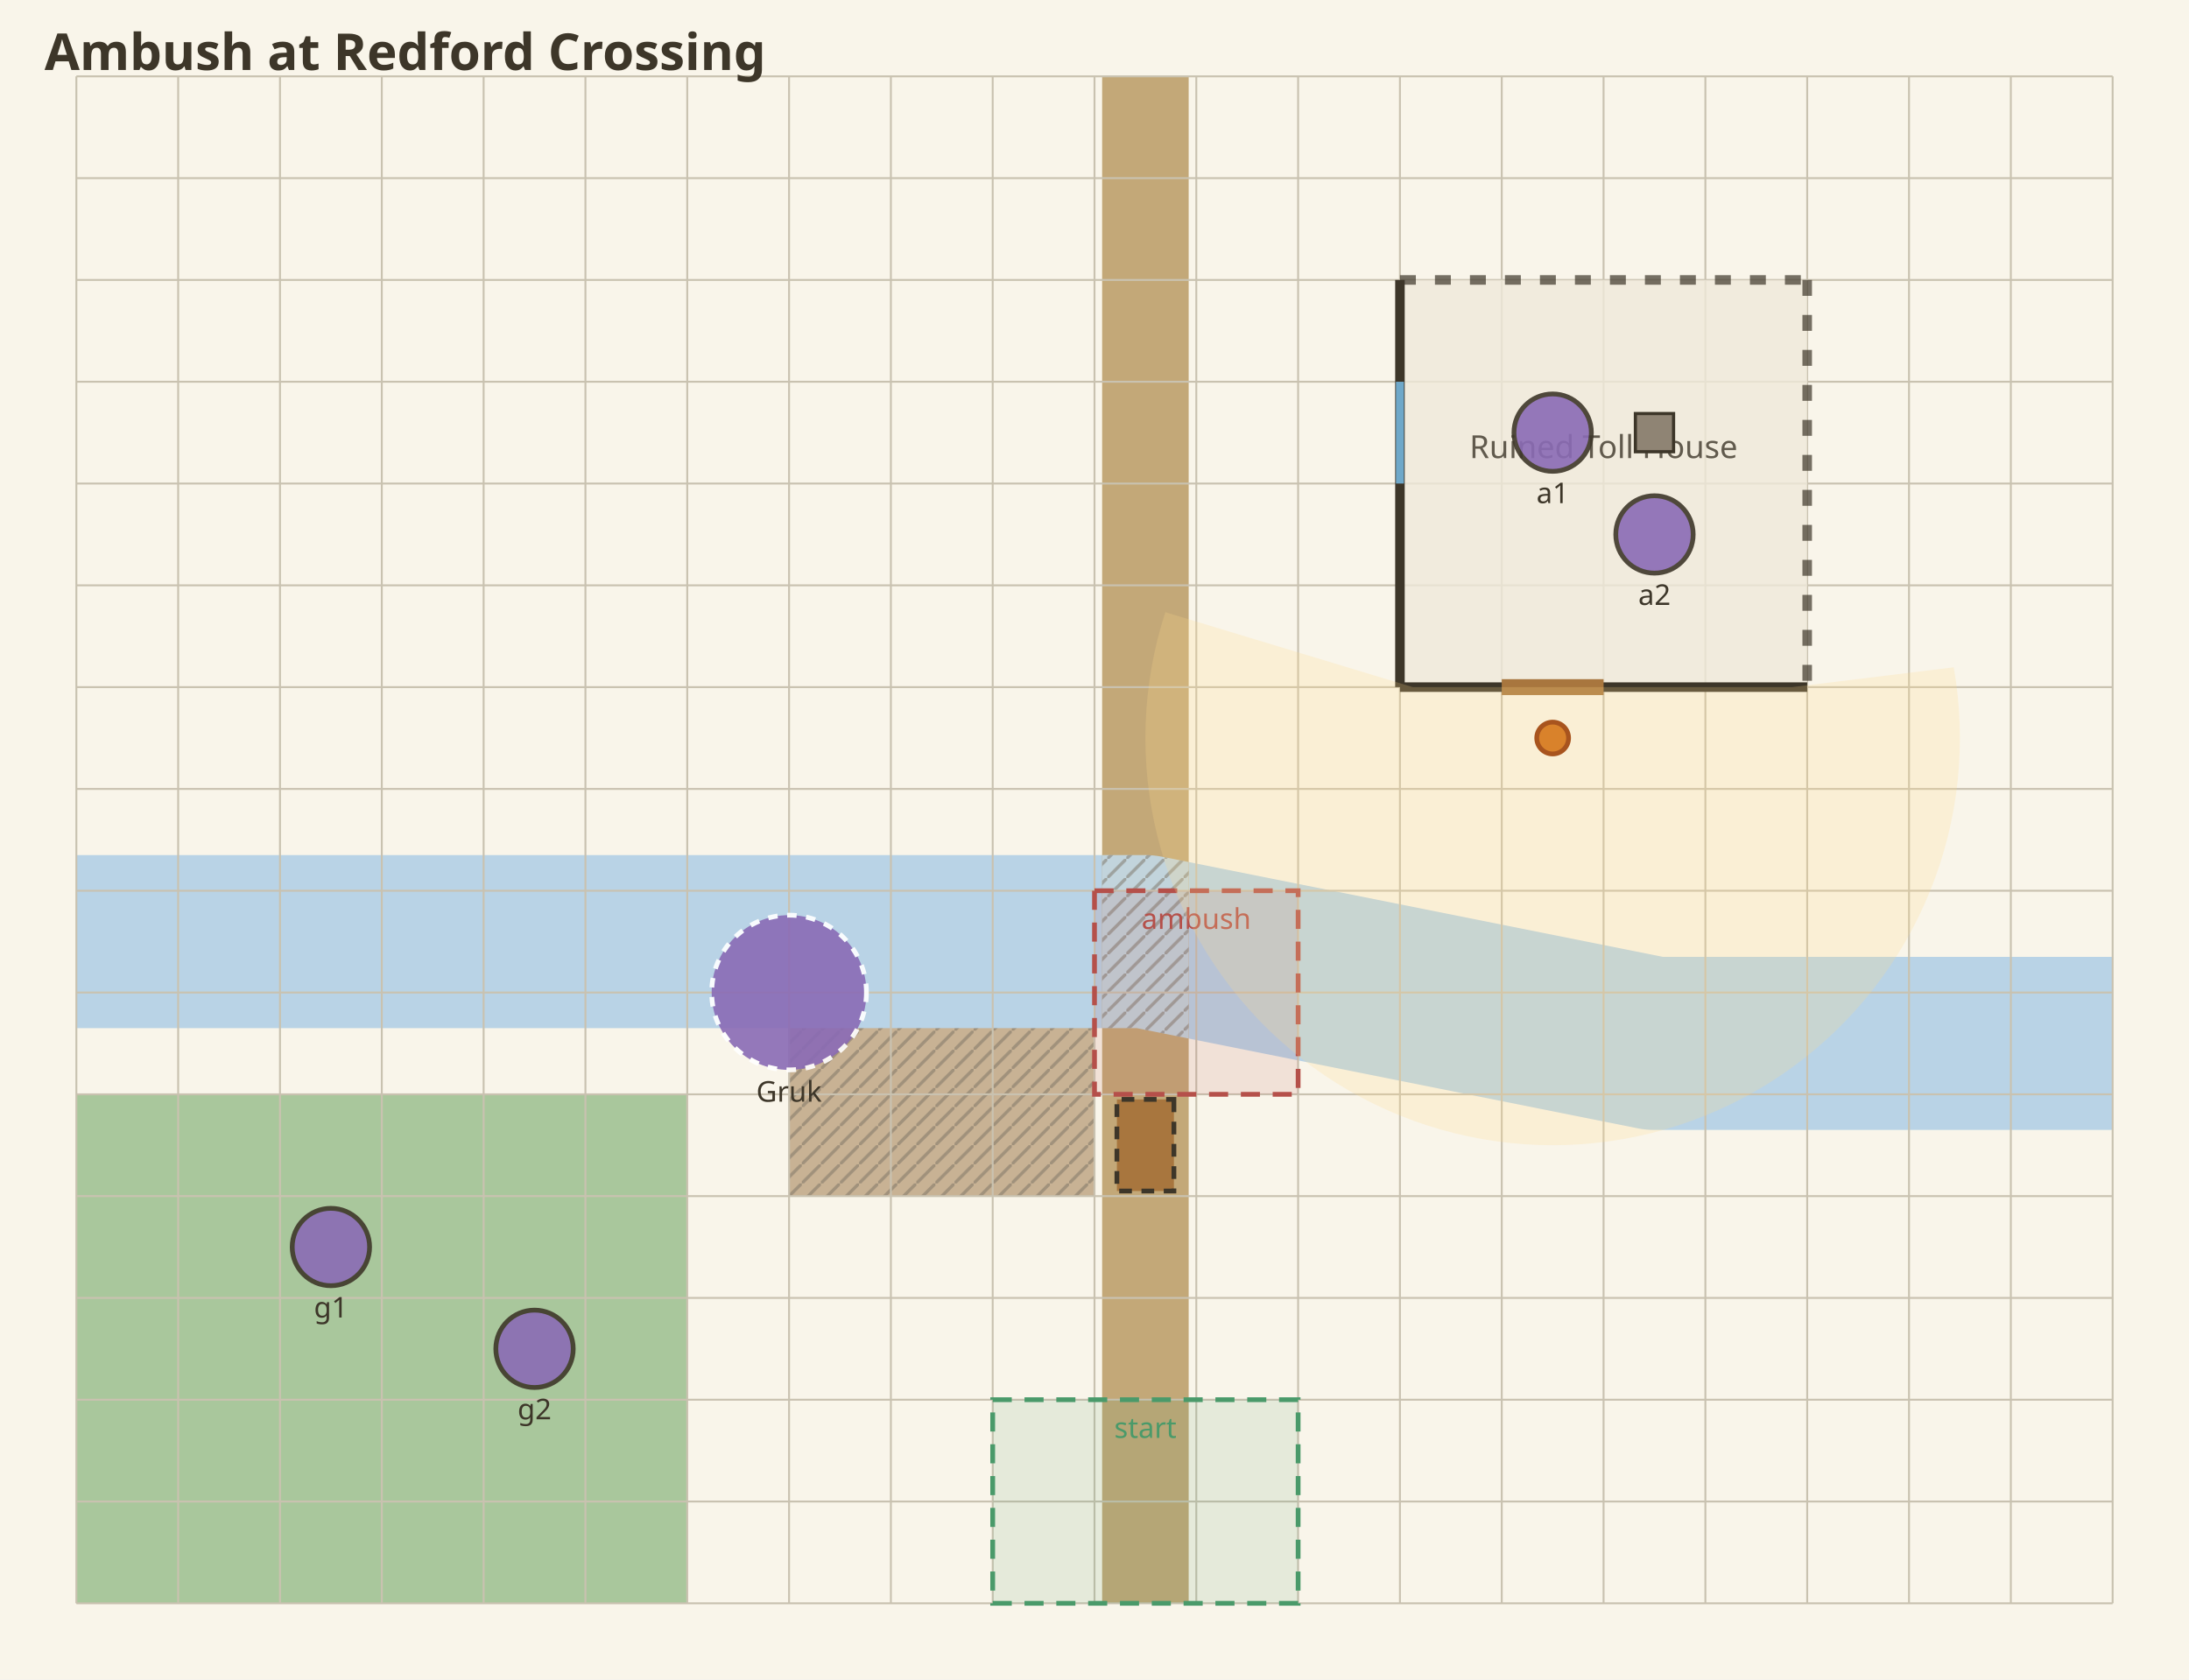
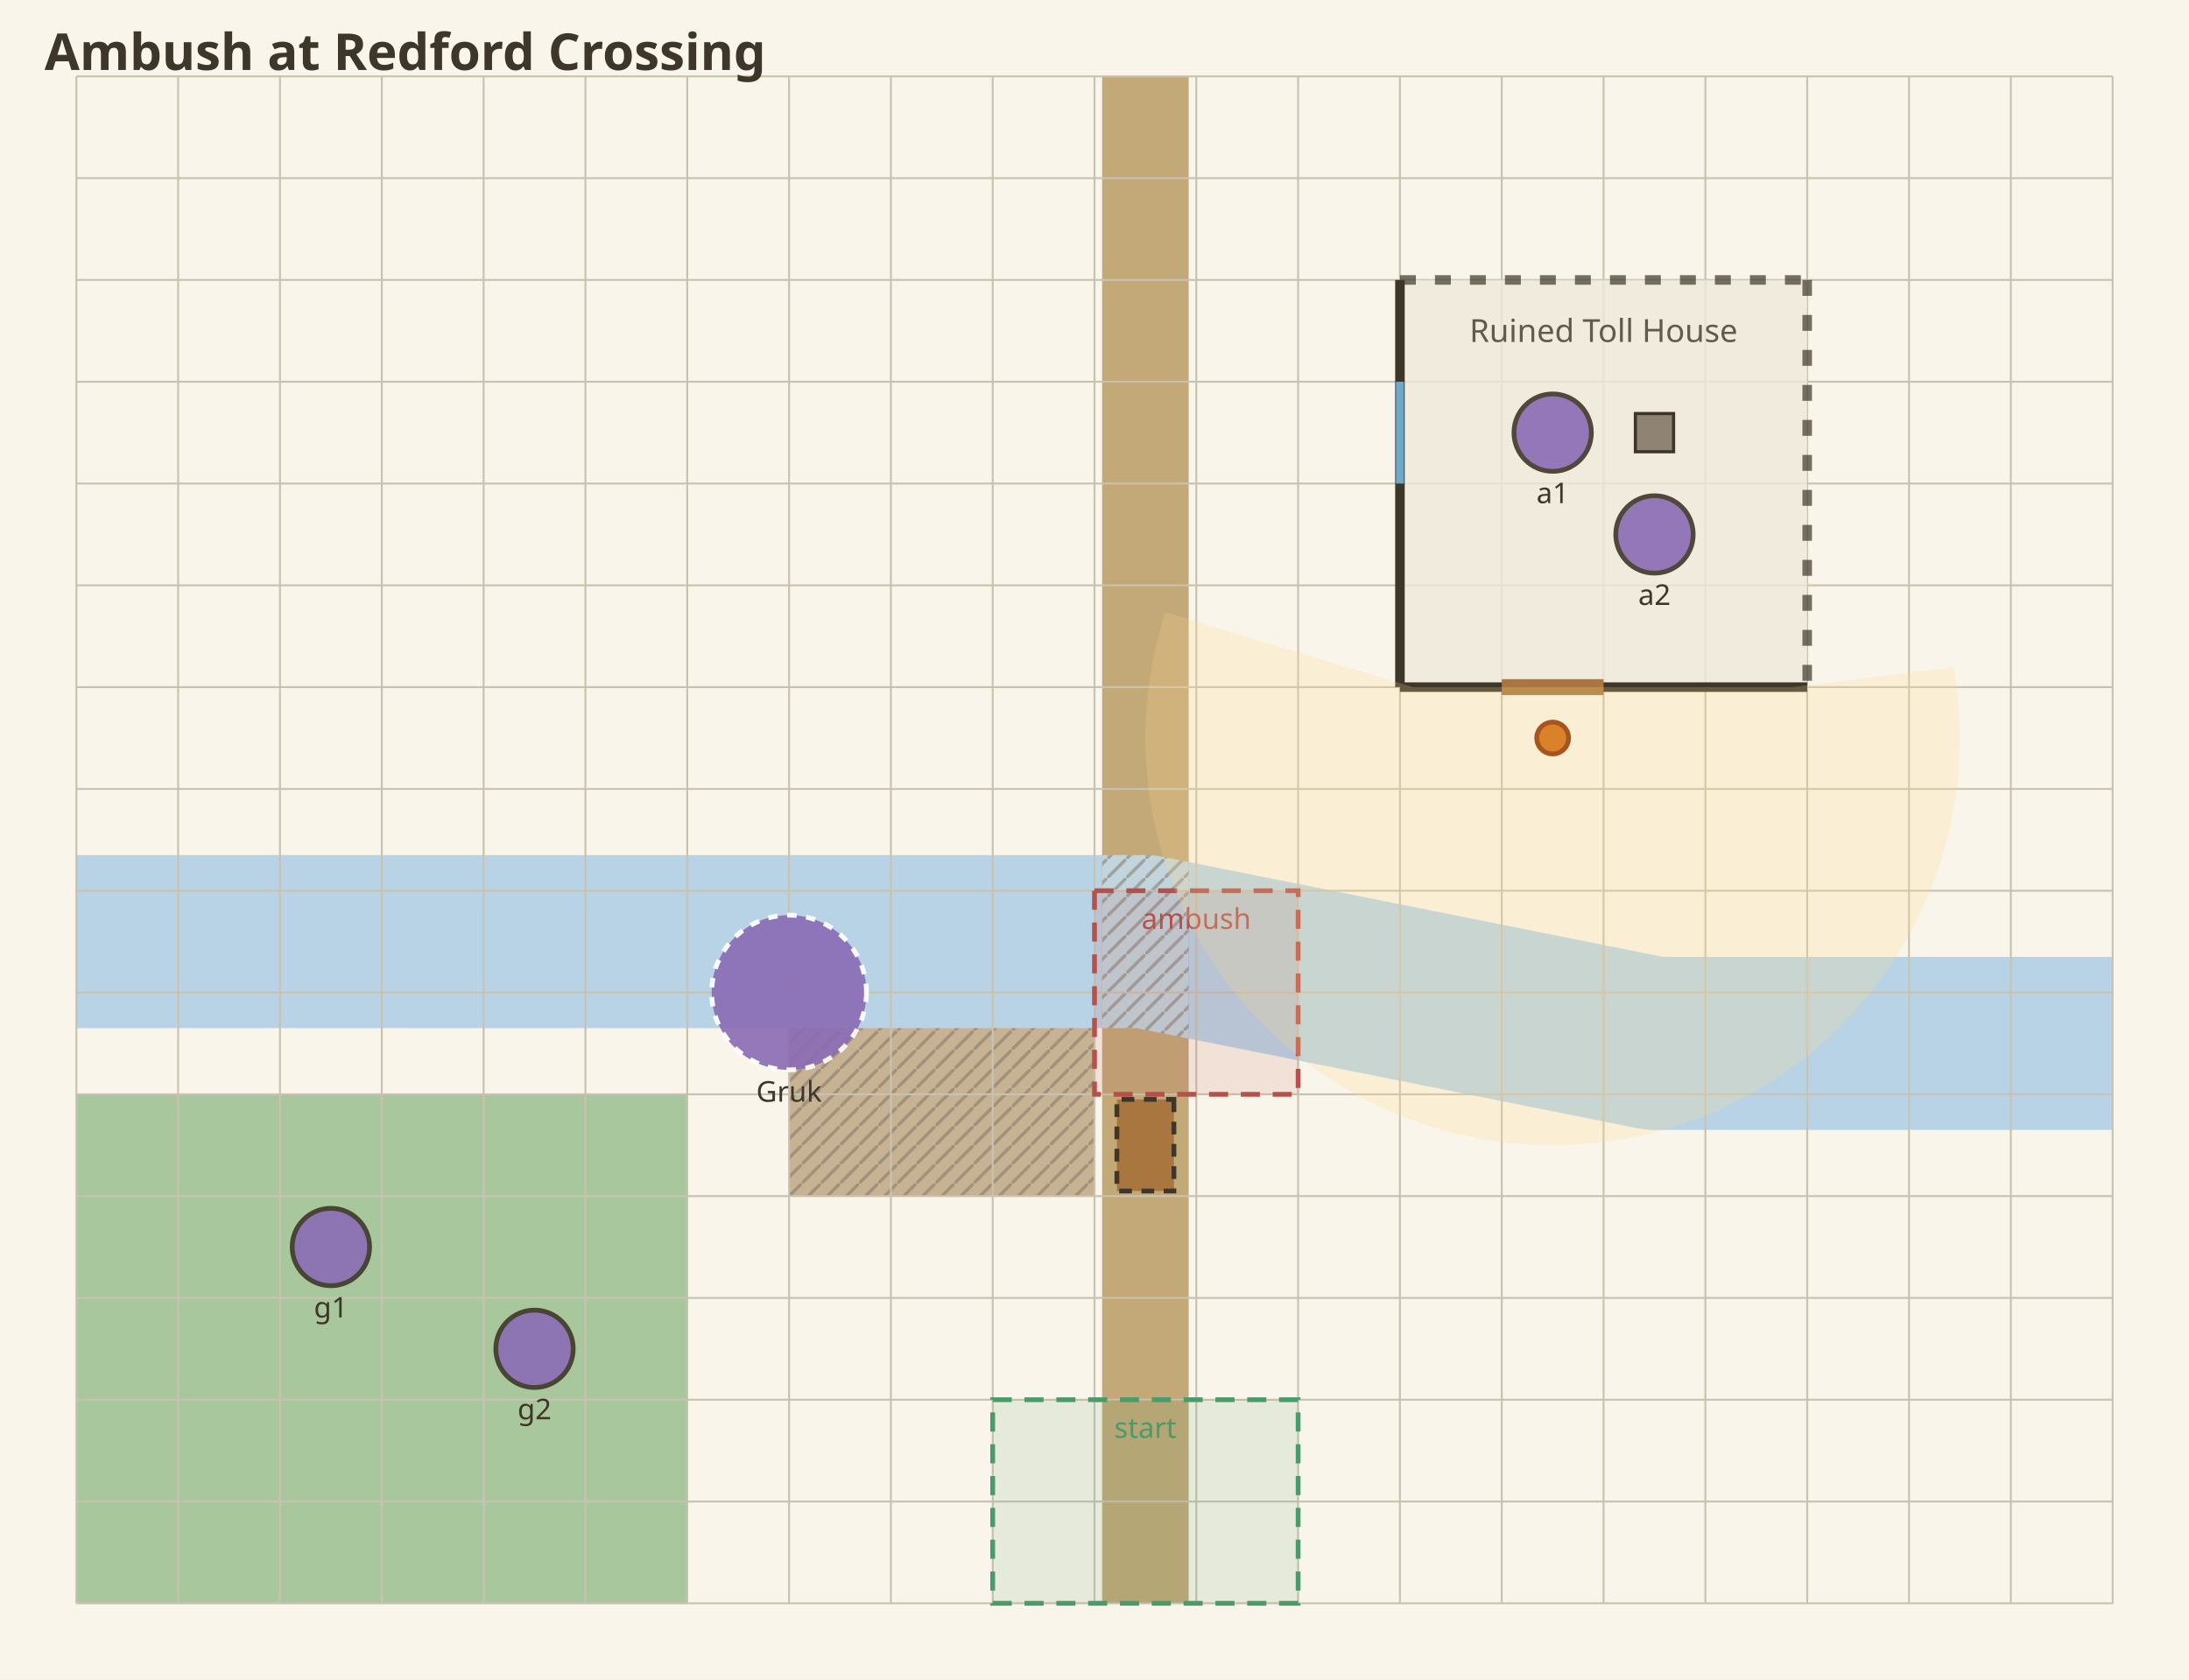
<svg xmlns="http://www.w3.org/2000/svg" viewBox="0 0 688 528" width="688" height="528" font-family="sans-serif">
  <rect x="0" y="0" width="688" height="528" fill="#f9f5ea" />
  <g transform="translate(0 0)">
    <defs>
      <pattern id="hatch" width="6" height="6" patternUnits="userSpaceOnUse">
        <path d="M0,6 L6,0" stroke="#7a7264" stroke-width="1" opacity="0.5" />
      </pattern>
    </defs>
    <g>
      <rect x="24" y="344" width="192" height="160" fill="#a9c79c" />
    </g>
    <g>
      <rect x="248" y="312" width="96" height="64" fill="#c8b294" />
      <rect x="248" y="312" width="96" height="64" fill="url(#hatch)" />
    </g>
    <g id="cd-ambush-at-redford-crossing-redford">
      <polyline points="24,296 200,296 360,296 520,328 664,328" fill="none" stroke="#b9d3e6" stroke-width="54.4" stroke-linecap="butt" stroke-linejoin="round" />
    </g>
    <g id="cd-ambush-at-redford-crossing-tollroad">
      <polyline points="360,24 360,504" fill="none" stroke="#c3a878" stroke-width="27.2" stroke-linecap="butt" stroke-linejoin="round" />
    </g>
    <g>
      <clipPath id="xing-13">
        <polygon points="346.4,24 346.4,504 373.6,504 373.6,24" />
      </clipPath>
      <polyline points="24,296 200,296 360,296 520,328 664,328" fill="none" stroke="#c2d4dc" stroke-width="54.4" stroke-linecap="butt" stroke-linejoin="round" clip-path="url(#xing-13)" />
      <polyline points="24,296 200,296 360,296 520,328 664,328" fill="none" stroke="url(#hatch)" stroke-width="54.4" stroke-linecap="butt" stroke-linejoin="round" clip-path="url(#xing-13)" />
    </g>
    <line x1="24" y1="24" x2="24" y2="504" stroke="#c9c2b0" stroke-width="0.6" />
    <line x1="56" y1="24" x2="56" y2="504" stroke="#c9c2b0" stroke-width="0.6" />
    <line x1="88" y1="24" x2="88" y2="504" stroke="#c9c2b0" stroke-width="0.6" />
    <line x1="120" y1="24" x2="120" y2="504" stroke="#c9c2b0" stroke-width="0.6" />
    <line x1="152" y1="24" x2="152" y2="504" stroke="#c9c2b0" stroke-width="0.6" />
    <line x1="184" y1="24" x2="184" y2="504" stroke="#c9c2b0" stroke-width="0.6" />
    <line x1="216" y1="24" x2="216" y2="504" stroke="#c9c2b0" stroke-width="0.6" />
    <line x1="248" y1="24" x2="248" y2="504" stroke="#c9c2b0" stroke-width="0.6" />
    <line x1="280" y1="24" x2="280" y2="504" stroke="#c9c2b0" stroke-width="0.6" />
    <line x1="312" y1="24" x2="312" y2="504" stroke="#c9c2b0" stroke-width="0.6" />
    <line x1="344" y1="24" x2="344" y2="504" stroke="#c9c2b0" stroke-width="0.6" />
    <line x1="376" y1="24" x2="376" y2="504" stroke="#c9c2b0" stroke-width="0.6" />
    <line x1="408" y1="24" x2="408" y2="504" stroke="#c9c2b0" stroke-width="0.6" />
    <line x1="440" y1="24" x2="440" y2="504" stroke="#c9c2b0" stroke-width="0.6" />
    <line x1="472" y1="24" x2="472" y2="504" stroke="#c9c2b0" stroke-width="0.6" />
    <line x1="504" y1="24" x2="504" y2="504" stroke="#c9c2b0" stroke-width="0.6" />
    <line x1="536" y1="24" x2="536" y2="504" stroke="#c9c2b0" stroke-width="0.6" />
    <line x1="568" y1="24" x2="568" y2="504" stroke="#c9c2b0" stroke-width="0.6" />
    <line x1="600" y1="24" x2="600" y2="504" stroke="#c9c2b0" stroke-width="0.6" />
    <line x1="632" y1="24" x2="632" y2="504" stroke="#c9c2b0" stroke-width="0.6" />
    <line x1="664" y1="24" x2="664" y2="504" stroke="#c9c2b0" stroke-width="0.6" />
    <line x1="24" y1="24" x2="664" y2="24" stroke="#c9c2b0" stroke-width="0.6" />
    <line x1="24" y1="56" x2="664" y2="56" stroke="#c9c2b0" stroke-width="0.6" />
    <line x1="24" y1="88" x2="664" y2="88" stroke="#c9c2b0" stroke-width="0.6" />
    <line x1="24" y1="120" x2="664" y2="120" stroke="#c9c2b0" stroke-width="0.6" />
    <line x1="24" y1="152" x2="664" y2="152" stroke="#c9c2b0" stroke-width="0.6" />
    <line x1="24" y1="184" x2="664" y2="184" stroke="#c9c2b0" stroke-width="0.6" />
    <line x1="24" y1="216" x2="664" y2="216" stroke="#c9c2b0" stroke-width="0.6" />
    <line x1="24" y1="248" x2="664" y2="248" stroke="#c9c2b0" stroke-width="0.6" />
    <line x1="24" y1="280" x2="664" y2="280" stroke="#c9c2b0" stroke-width="0.6" />
    <line x1="24" y1="312" x2="664" y2="312" stroke="#c9c2b0" stroke-width="0.6" />
    <line x1="24" y1="344" x2="664" y2="344" stroke="#c9c2b0" stroke-width="0.6" />
    <line x1="24" y1="376" x2="664" y2="376" stroke="#c9c2b0" stroke-width="0.6" />
    <line x1="24" y1="408" x2="664" y2="408" stroke="#c9c2b0" stroke-width="0.6" />
    <line x1="24" y1="440" x2="664" y2="440" stroke="#c9c2b0" stroke-width="0.6" />
    <line x1="24" y1="472" x2="664" y2="472" stroke="#c9c2b0" stroke-width="0.6" />
    <line x1="24" y1="504" x2="664" y2="504" stroke="#c9c2b0" stroke-width="0.6" />
    <g id="cd-ambush-at-redford-crossing-tollhouse">
      <rect x="440" y="88" width="128" height="128" fill="#efe9da" opacity="0.8" />
      <line x1="440" y1="88" x2="568" y2="88" stroke="#3d3629" stroke-width="3" stroke-dasharray="5 6" opacity="0.7" />
      <line x1="440" y1="216" x2="568" y2="216" stroke="#3d3629" stroke-width="3" opacity="1" />
      <line x1="440" y1="88" x2="440" y2="216" stroke="#3d3629" stroke-width="3" opacity="1" />
      <line x1="568" y1="88" x2="568" y2="216" stroke="#3d3629" stroke-width="3" stroke-dasharray="5 6" opacity="0.7" />
    </g>
    <line x1="472" y1="216" x2="504" y2="216" stroke="#a8763e" stroke-width="5" />
    <line x1="440" y1="120" x2="440" y2="152" stroke="#6fa8c9" stroke-width="2.5" />
-     <text x="504" y="144" font-size="10" fill="#3d3629" opacity="0.8" text-anchor="middle" font-family="sans-serif">Ruined Toll House</text>
+     <text x="504" y="107.5" font-size="10" fill="#3d3629" opacity="0.8" text-anchor="middle" font-family="sans-serif">Ruined Toll House</text>
    <text x="360" y="452" font-size="9" fill="#4a9a6a" text-anchor="middle" font-family="sans-serif">start</text>
    <text x="376" y="292" font-size="9" fill="#b5504a" text-anchor="middle" font-family="sans-serif">ambush</text>
    <g id="cd-ambush-at-redford-crossing-start">
      <rect x="312" y="440" width="96" height="64" fill="#4a9a6a" opacity="0.12" />
      <rect x="312" y="440" width="96" height="64" fill="none" stroke="#4a9a6a" stroke-width="1.5" stroke-dasharray="6 4" />
    </g>
    <g id="cd-ambush-at-redford-crossing-ambush">
      <rect x="344" y="280" width="64" height="64" fill="#b5504a" opacity="0.12" />
      <rect x="344" y="280" width="64" height="64" fill="none" stroke="#b5504a" stroke-width="1.5" stroke-dasharray="6 4" />
    </g>
    <g>
      <rect x="345.6" y="351.04" width="28.8" height="17.92" fill="#a8763e" stroke="#3d3629" stroke-width="1.5" stroke-dasharray="4 3" transform="rotate(90 360 360)" />
    </g>
    <g>
      <polygon points="616,232 615.92,236.47 615.69,240.93 615.3,245.38 614.75,249.81 614.06,254.23 613.2,258.61 612.2,262.97 611.04,267.28 609.74,271.55 608.28,275.78 606.68,279.95 604.93,284.06 603.05,288.11 601.02,292.09 598.85,296 596.55,299.83 594.12,303.58 591.55,307.24 588.87,310.8 586.05,314.28 583.12,317.65 580.08,320.92 576.92,324.08 573.65,327.12 570.28,330.05 566.8,332.87 563.24,335.55 559.58,338.12 555.83,340.55 552,342.85 548.09,345.02 544.11,347.05 540.06,348.93 535.95,350.68 531.78,352.28 527.55,353.74 523.28,355.04 518.97,356.2 514.61,357.2 510.23,358.06 505.81,358.75 501.38,359.3 496.93,359.69 492.47,359.92 488,360 483.53,359.92 479.07,359.69 474.62,359.3 470.19,358.75 465.77,358.06 461.39,357.2 457.03,356.2 452.72,355.04 448.45,353.74 444.22,352.28 440.05,350.68 435.94,348.93 431.89,347.05 427.91,345.02 424,342.85 420.17,340.55 416.42,338.12 412.76,335.55 409.2,332.87 405.72,330.05 402.35,327.12 399.08,324.08 395.92,320.92 392.88,317.65 389.95,314.28 387.13,310.8 384.45,307.24 381.88,303.58 379.45,299.83 377.15,296 374.98,292.09 372.95,288.11 371.07,284.06 369.32,279.95 367.72,275.78 366.26,271.55 364.96,267.28 363.8,262.97 362.8,258.61 361.94,254.23 361.25,249.81 360.7,245.38 360.31,240.93 360.08,236.47 360,232 360.08,227.53 360.31,223.07 360.7,218.62 361.25,214.19 361.94,209.77 362.8,205.39 363.8,201.03 364.96,196.72 366.26,192.45 444.04,216 448.4,216 452.06,216 455.2,216 457.91,216 460.29,216 462.39,216 464.28,216 465.98,216 467.52,216 468.93,216 470.23,216 471.43,216 472.55,216 473.59,216 474.57,216 475.5,216 476.38,216 477.21,216 478,216 478.76,216 479.49,216 480.2,216 480.88,216 481.54,216 482.18,216 482.8,216 483.41,216 484.01,216 484.6,216 485.18,216 485.75,216 486.32,216 486.88,216 487.44,216 488,216 488.56,216 489.12,216 489.68,216 490.25,216 490.82,216 491.4,216 491.99,216 492.59,216 493.2,216 493.82,216 494.46,216 495.12,216 495.8,216 496.51,216 497.24,216 498,216 498.79,216 499.62,216 500.5,216 501.43,216 502.41,216 503.45,216 504.57,216 505.77,216 507.07,216 508.48,216 510.02,216 511.72,216 513.61,216 515.71,216 518.09,216 520.8,216 523.94,216 527.6,216 531.96,216 537.24,216 543.8,216 552.17,216 563.27,216 614.06,209.77 614.75,214.19 615.3,218.62 615.69,223.07 615.92,227.53" fill="#ffd98a" opacity="0.22" />
      <circle cx="488" cy="232" r="5" fill="#d9822b" stroke="#a8541e" stroke-width="1.5" />
    </g>
    <g id="cd-ambush-at-redford-crossing-loot">
      <rect x="514" y="130" width="12" height="12" fill="#8f8474" stroke="#3d3629" stroke-width="1" />
    </g>
    <g id="cd-ambush-at-redford-crossing-g1">
      <circle cx="104" cy="392" r="12.16" fill="#8a6ab5" opacity="0.9" stroke="#3d3629" stroke-width="1.5" />
    </g>
    <g>
      <circle cx="168" cy="424" r="12.16" fill="#8a6ab5" opacity="0.9" stroke="#3d3629" stroke-width="1.5" />
    </g>
    <g id="cd-ambush-at-redford-crossing-a1">
      <circle cx="488" cy="136" r="12.16" fill="#8a6ab5" opacity="0.9" stroke="#3d3629" stroke-width="1.5" />
    </g>
    <g>
      <circle cx="520" cy="168" r="12.16" fill="#8a6ab5" opacity="0.9" stroke="#3d3629" stroke-width="1.5" />
    </g>
    <g id="cd-ambush-at-redford-crossing-gruk">
      <circle cx="248" cy="312" r="24.32" fill="#8a6ab5" opacity="0.9" stroke="#fff" stroke-width="1.5" stroke-dasharray="3 3" />
    </g>
    <text x="104" y="414.16" font-size="9" fill="#3d3629" text-anchor="middle" font-family="sans-serif">g1</text>
    <text x="168" y="446.16" font-size="9" fill="#3d3629" text-anchor="middle" font-family="sans-serif">g2</text>
    <text x="488" y="158.16" font-size="9" fill="#3d3629" text-anchor="middle" font-family="sans-serif">a1</text>
    <text x="520" y="190.16" font-size="9" fill="#3d3629" text-anchor="middle" font-family="sans-serif">a2</text>
    <text x="248" y="346.32" font-size="9" fill="#3d3629" text-anchor="middle" font-family="sans-serif">Gruk</text>
  </g>
  <text x="14" y="22" font-size="16" font-weight="bold" fill="#3d3629" font-family="sans-serif">Ambush at Redford Crossing</text>
</svg>
